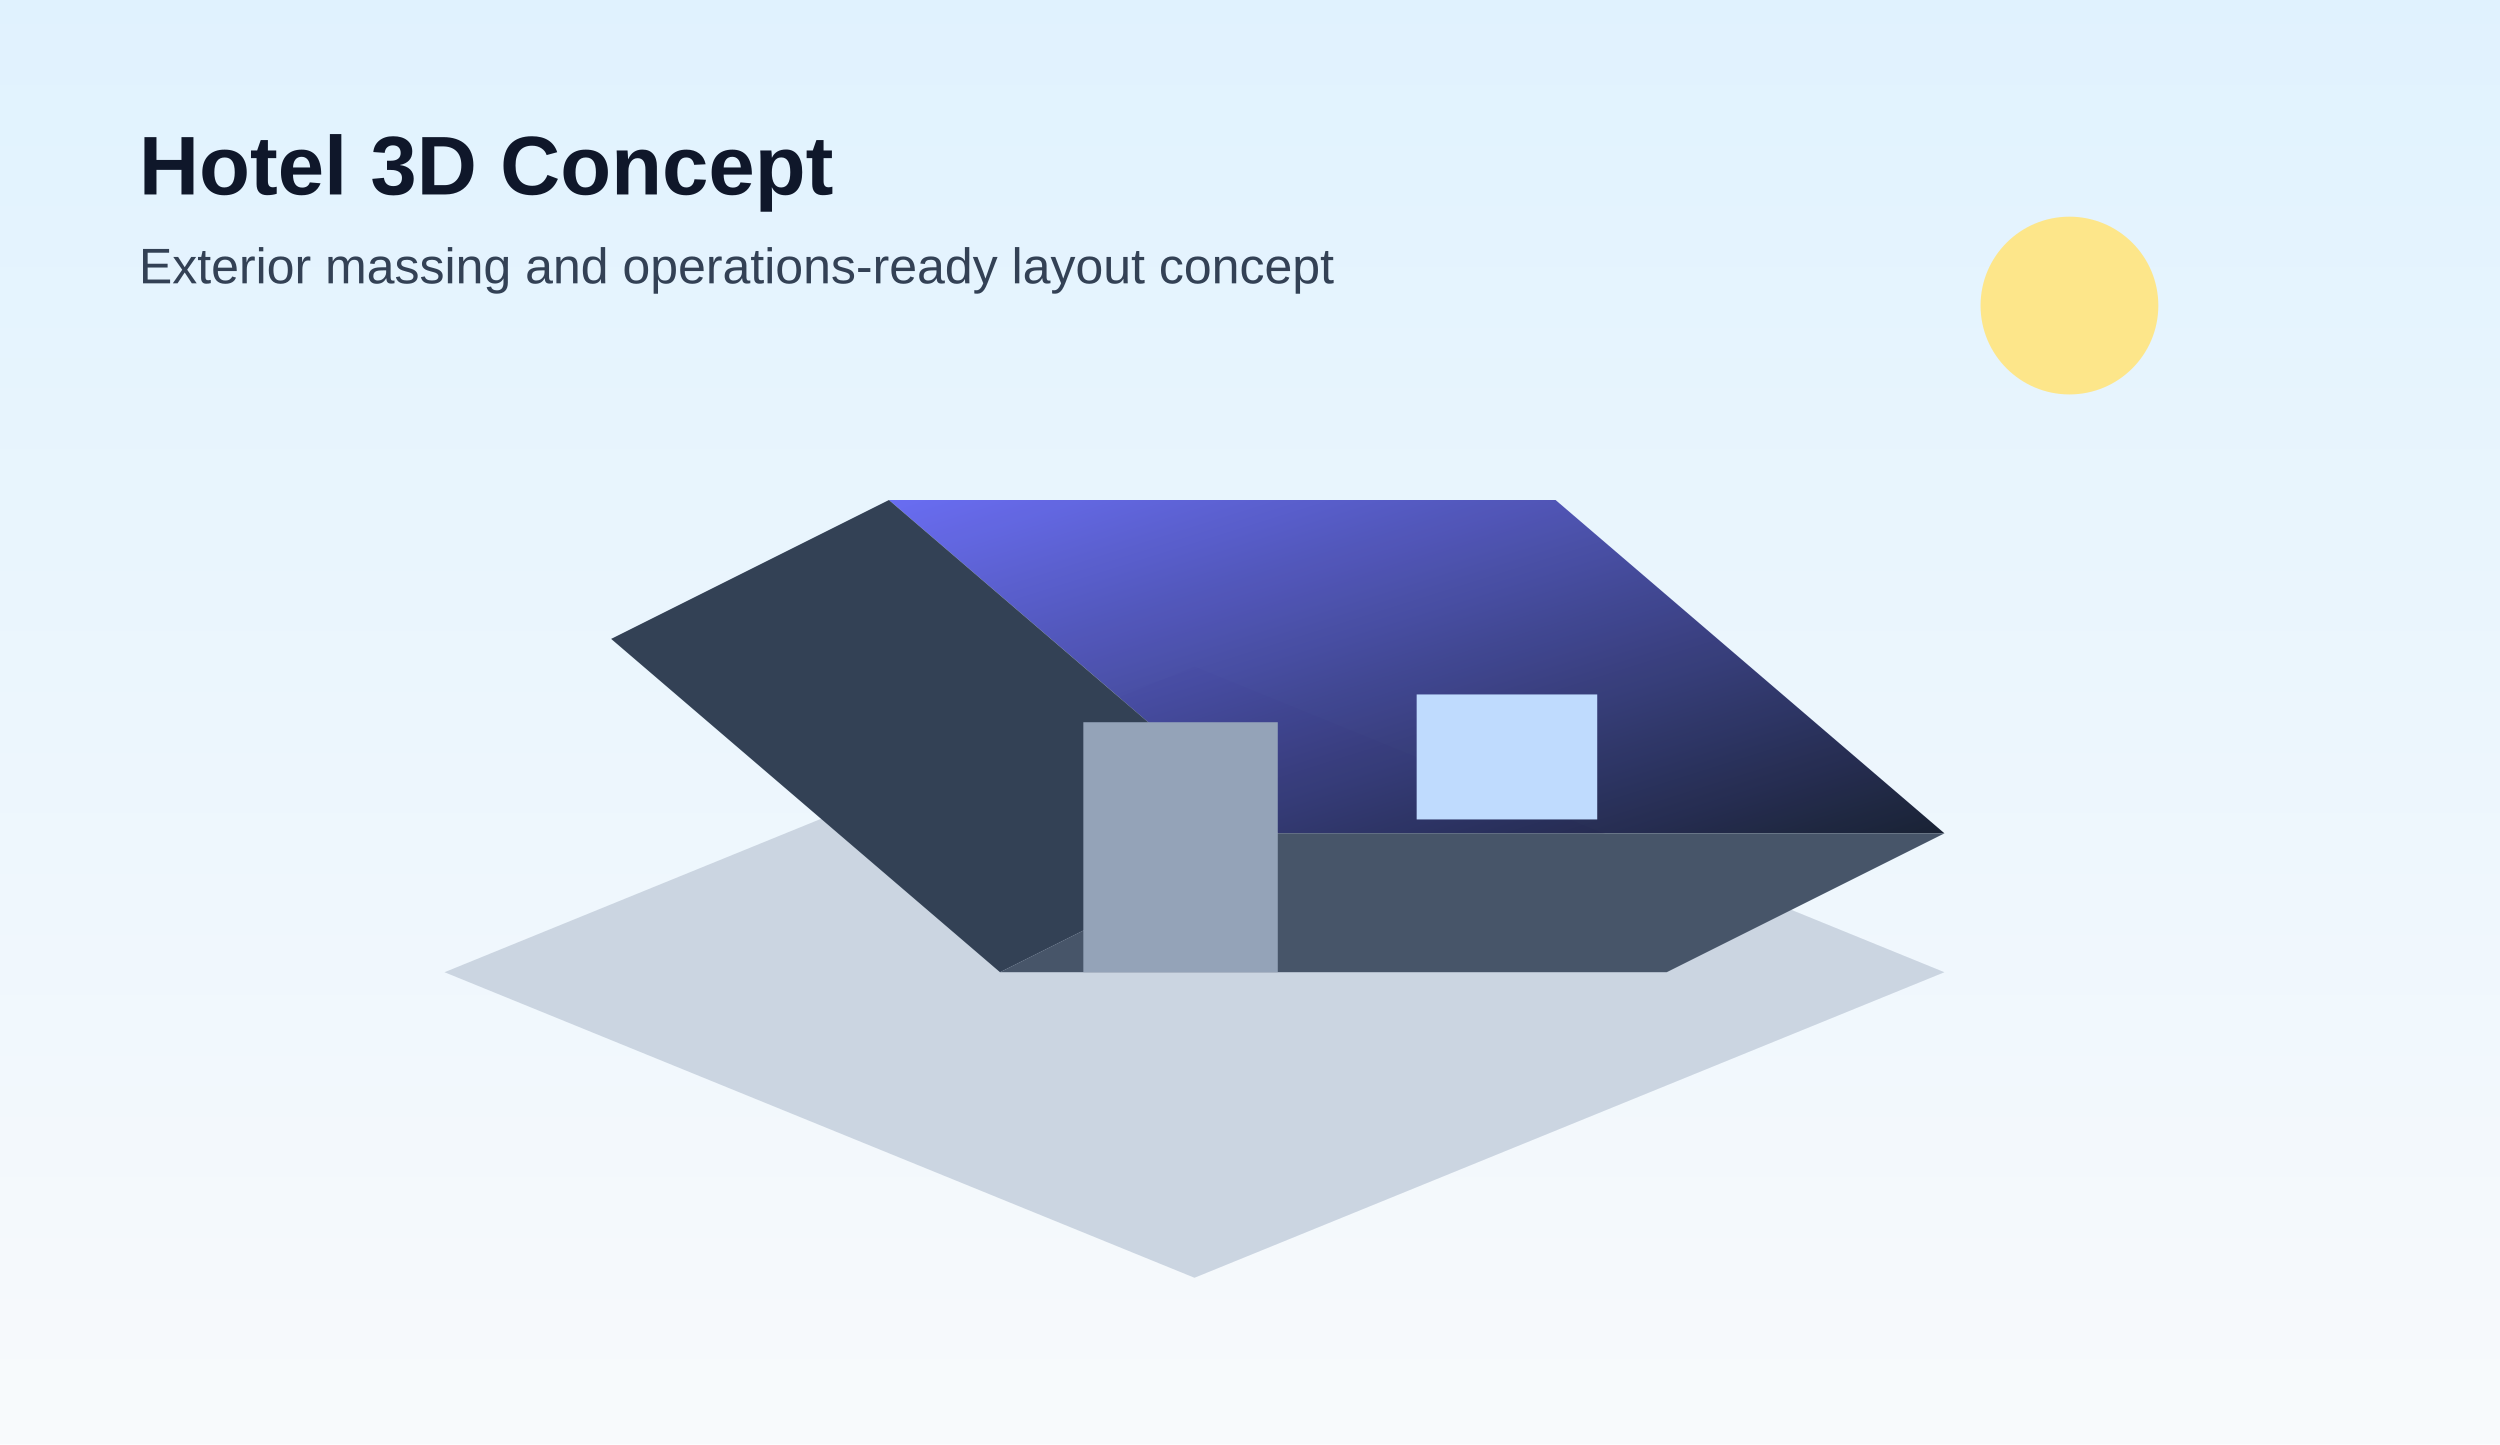
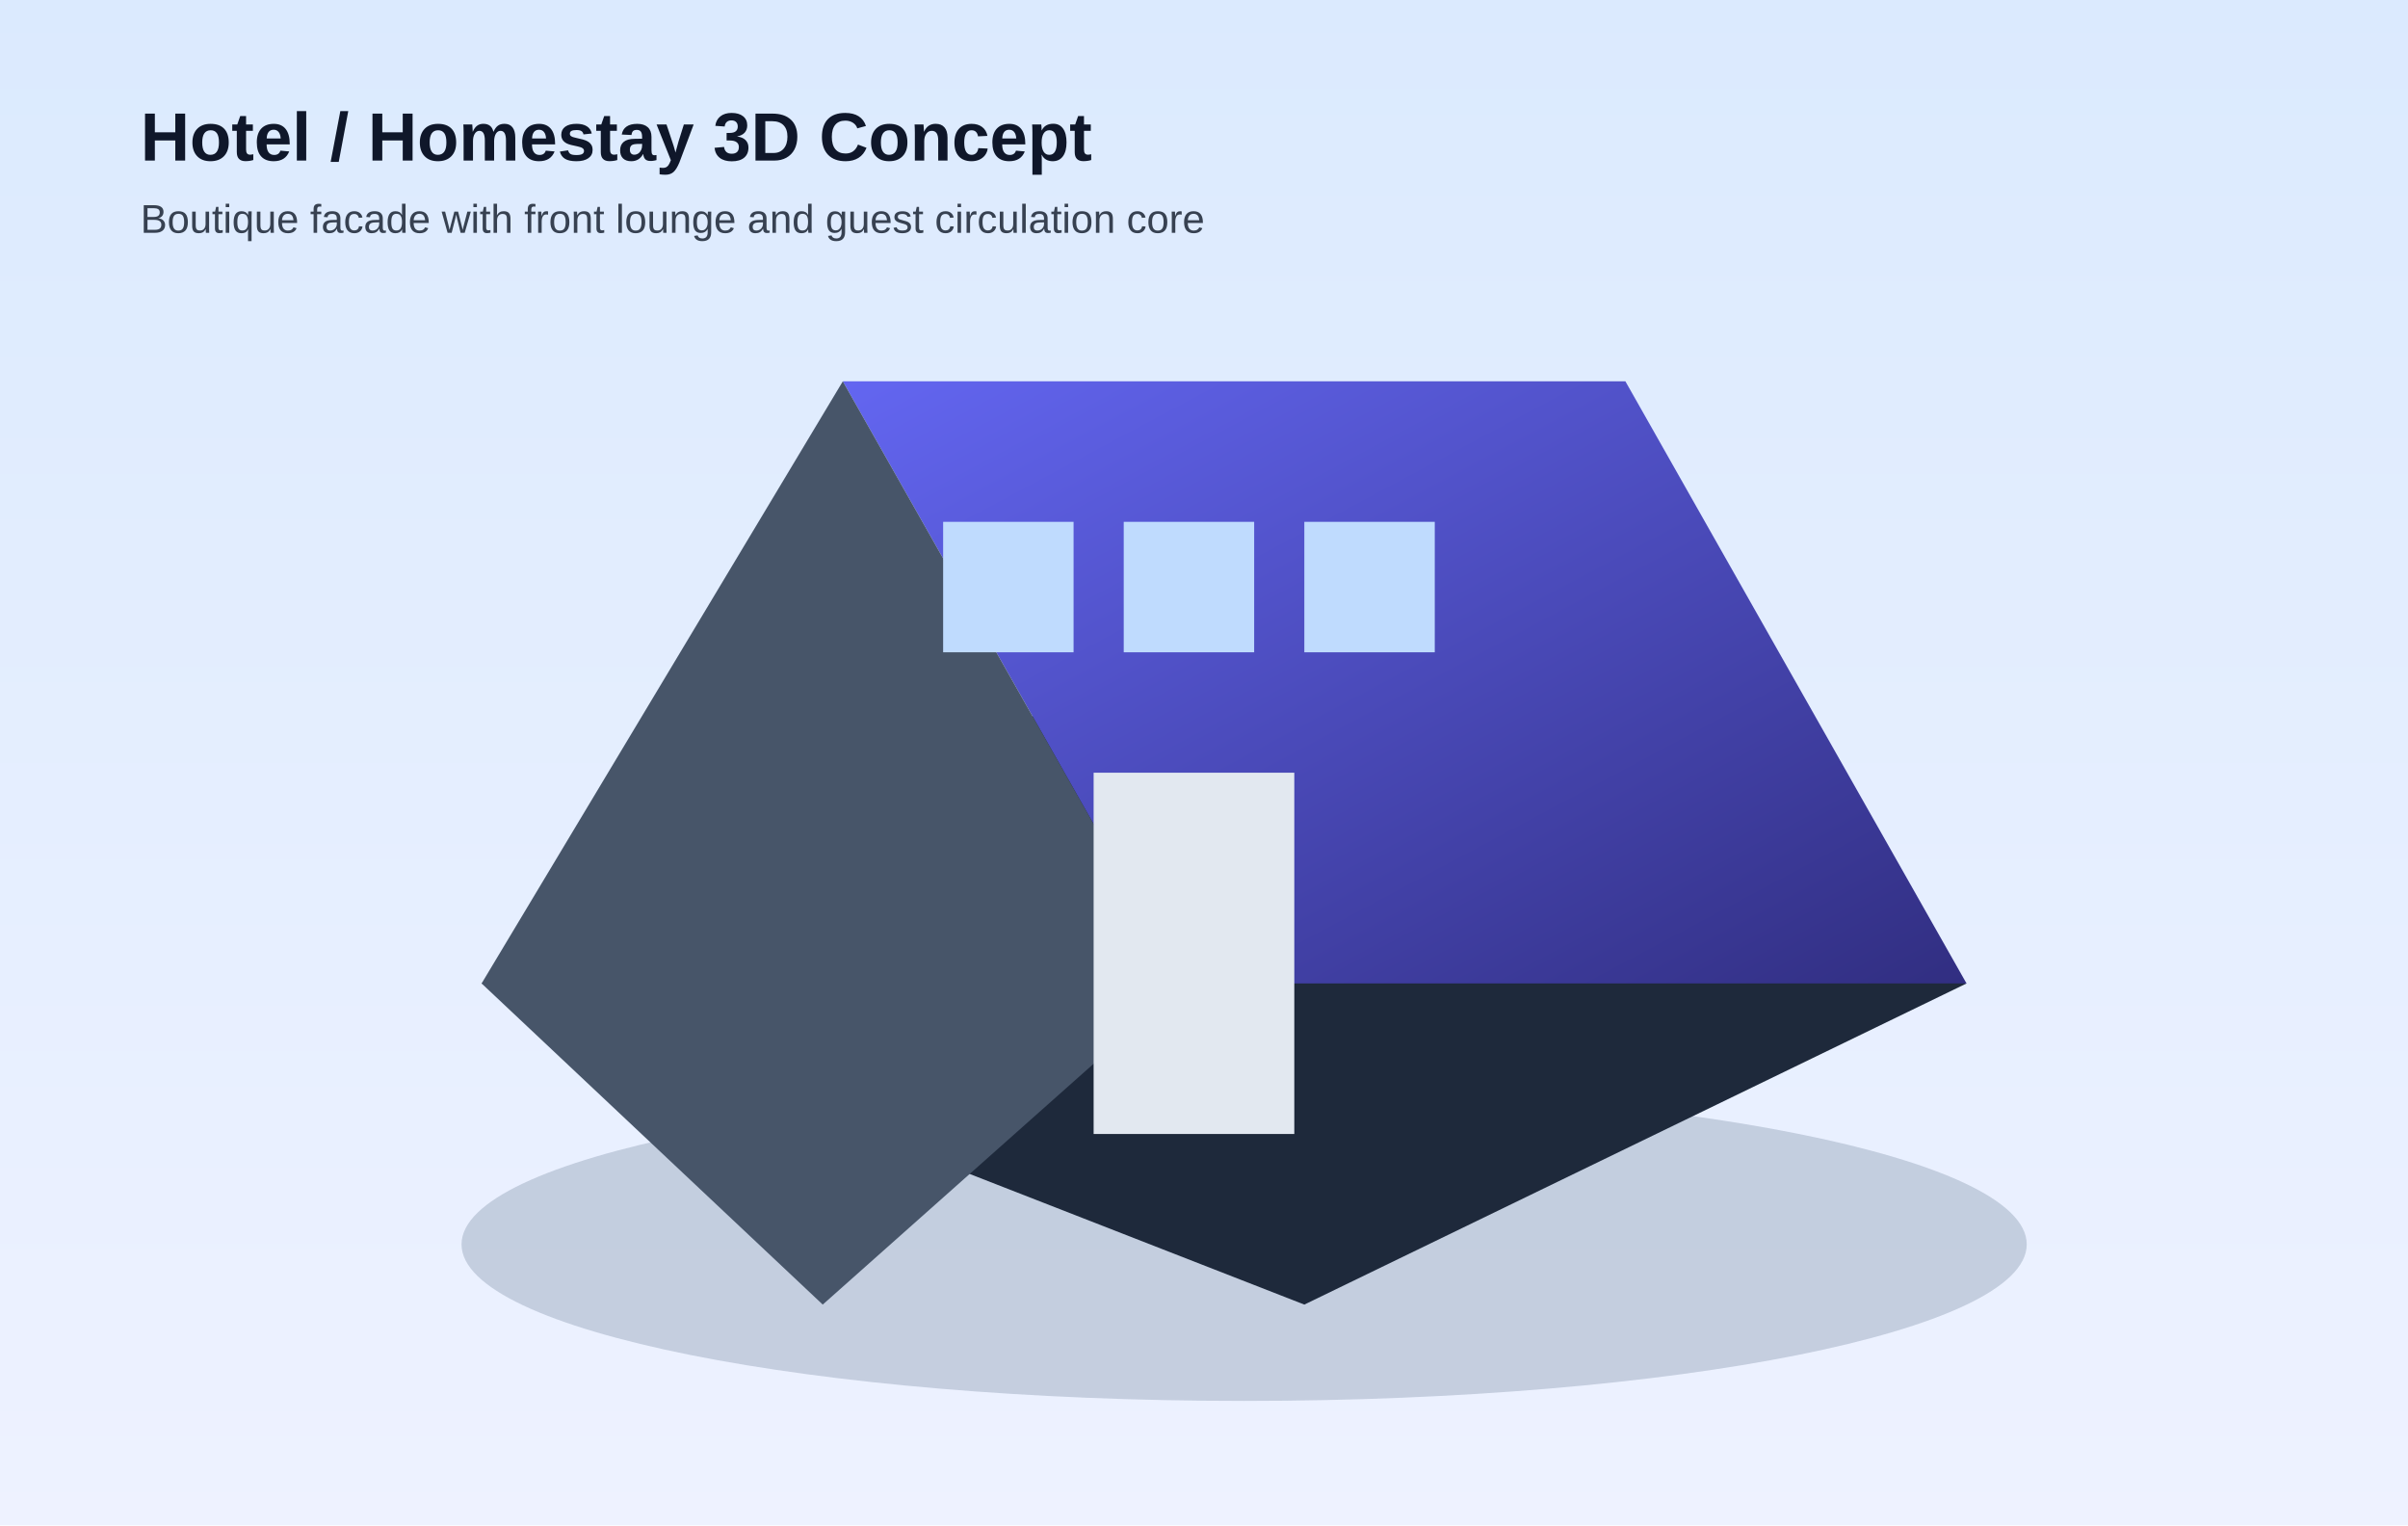
- <svg xmlns="http://www.w3.org/2000/svg" viewBox="0 0 900 520">
+ <svg xmlns="http://www.w3.org/2000/svg" viewBox="0 0 1200 760">
  <defs>
-     <linearGradient id="sky" x1="0" y1="0" x2="0" y2="1">
-       <stop offset="0%" stop-color="#e0f2fe" />
-       <stop offset="100%" stop-color="#f8fafc" />
+     <linearGradient id="hbg" x1="0" y1="0" x2="0" y2="1">
+       <stop offset="0%" stop-color="#dbeafe" />
+       <stop offset="100%" stop-color="#eef2ff" />
    </linearGradient>
-     <linearGradient id="face" x1="0" y1="0" x2="1" y2="1">
+     <linearGradient id="hface" x1="0" y1="0" x2="1" y2="1">
      <stop offset="0%" stop-color="#6366f1" />
-       <stop offset="100%" stop-color="#0f172a" />
+       <stop offset="100%" stop-color="#312e81" />
    </linearGradient>
  </defs>
-   <rect width="900" height="520" fill="url(#sky)" />
-   <polygon points="160,350 430,240 700,350 430,460" fill="#cbd5e1" />
-   <polygon points="320,180 560,180 700,300 460,300" fill="url(#face)" opacity="0.95" />
-   <polygon points="220,230 320,180 460,300 360,350" fill="#334155" />
-   <polygon points="460,300 700,300 600,350 360,350" fill="#475569" />
-   <rect x="390" y="260" width="70" height="90" fill="#94a3b8" />
-   <rect x="510" y="250" width="65" height="45" fill="#bfdbfe" />
-   <circle cx="745" cy="110" r="32" fill="#fde68a" />
-   <text x="50" y="70" font-family="Manrope, Arial" font-size="30" font-weight="700" fill="#0f172a">Hotel 3D Concept</text>
-   <text x="50" y="102" font-family="Manrope, Arial" font-size="18" fill="#334155">Exterior massing and operations-ready layout concept</text>
+   <rect width="1200" height="760" fill="url(#hbg)" />
+   <ellipse cx="620" cy="620" rx="390" ry="78" fill="#94a3b8" opacity="0.45" />
+   <polygon points="240,490 570,330 980,490 650,650" fill="#1e293b" />
+   <polygon points="420,190 810,190 980,490 590,490" fill="url(#hface)" />
+   <polygon points="240,490 420,190 590,490 410,650" fill="#475569" />
+   <rect x="470" y="260" width="65" height="65" fill="#bfdbfe" />
+   <rect x="560" y="260" width="65" height="65" fill="#bfdbfe" />
+   <rect x="650" y="260" width="65" height="65" fill="#bfdbfe" />
+   <rect x="545" y="385" width="100" height="180" fill="#e2e8f0" />
+   <text x="70" y="80" font-size="34" font-family="Manrope,Arial" font-weight="800" fill="#0f172a">Hotel / Homestay 3D Concept</text>
+   <text x="70" y="116" font-size="20" font-family="Manrope,Arial" fill="#374151">Boutique facade with front lounge and guest circulation core</text>
</svg>
